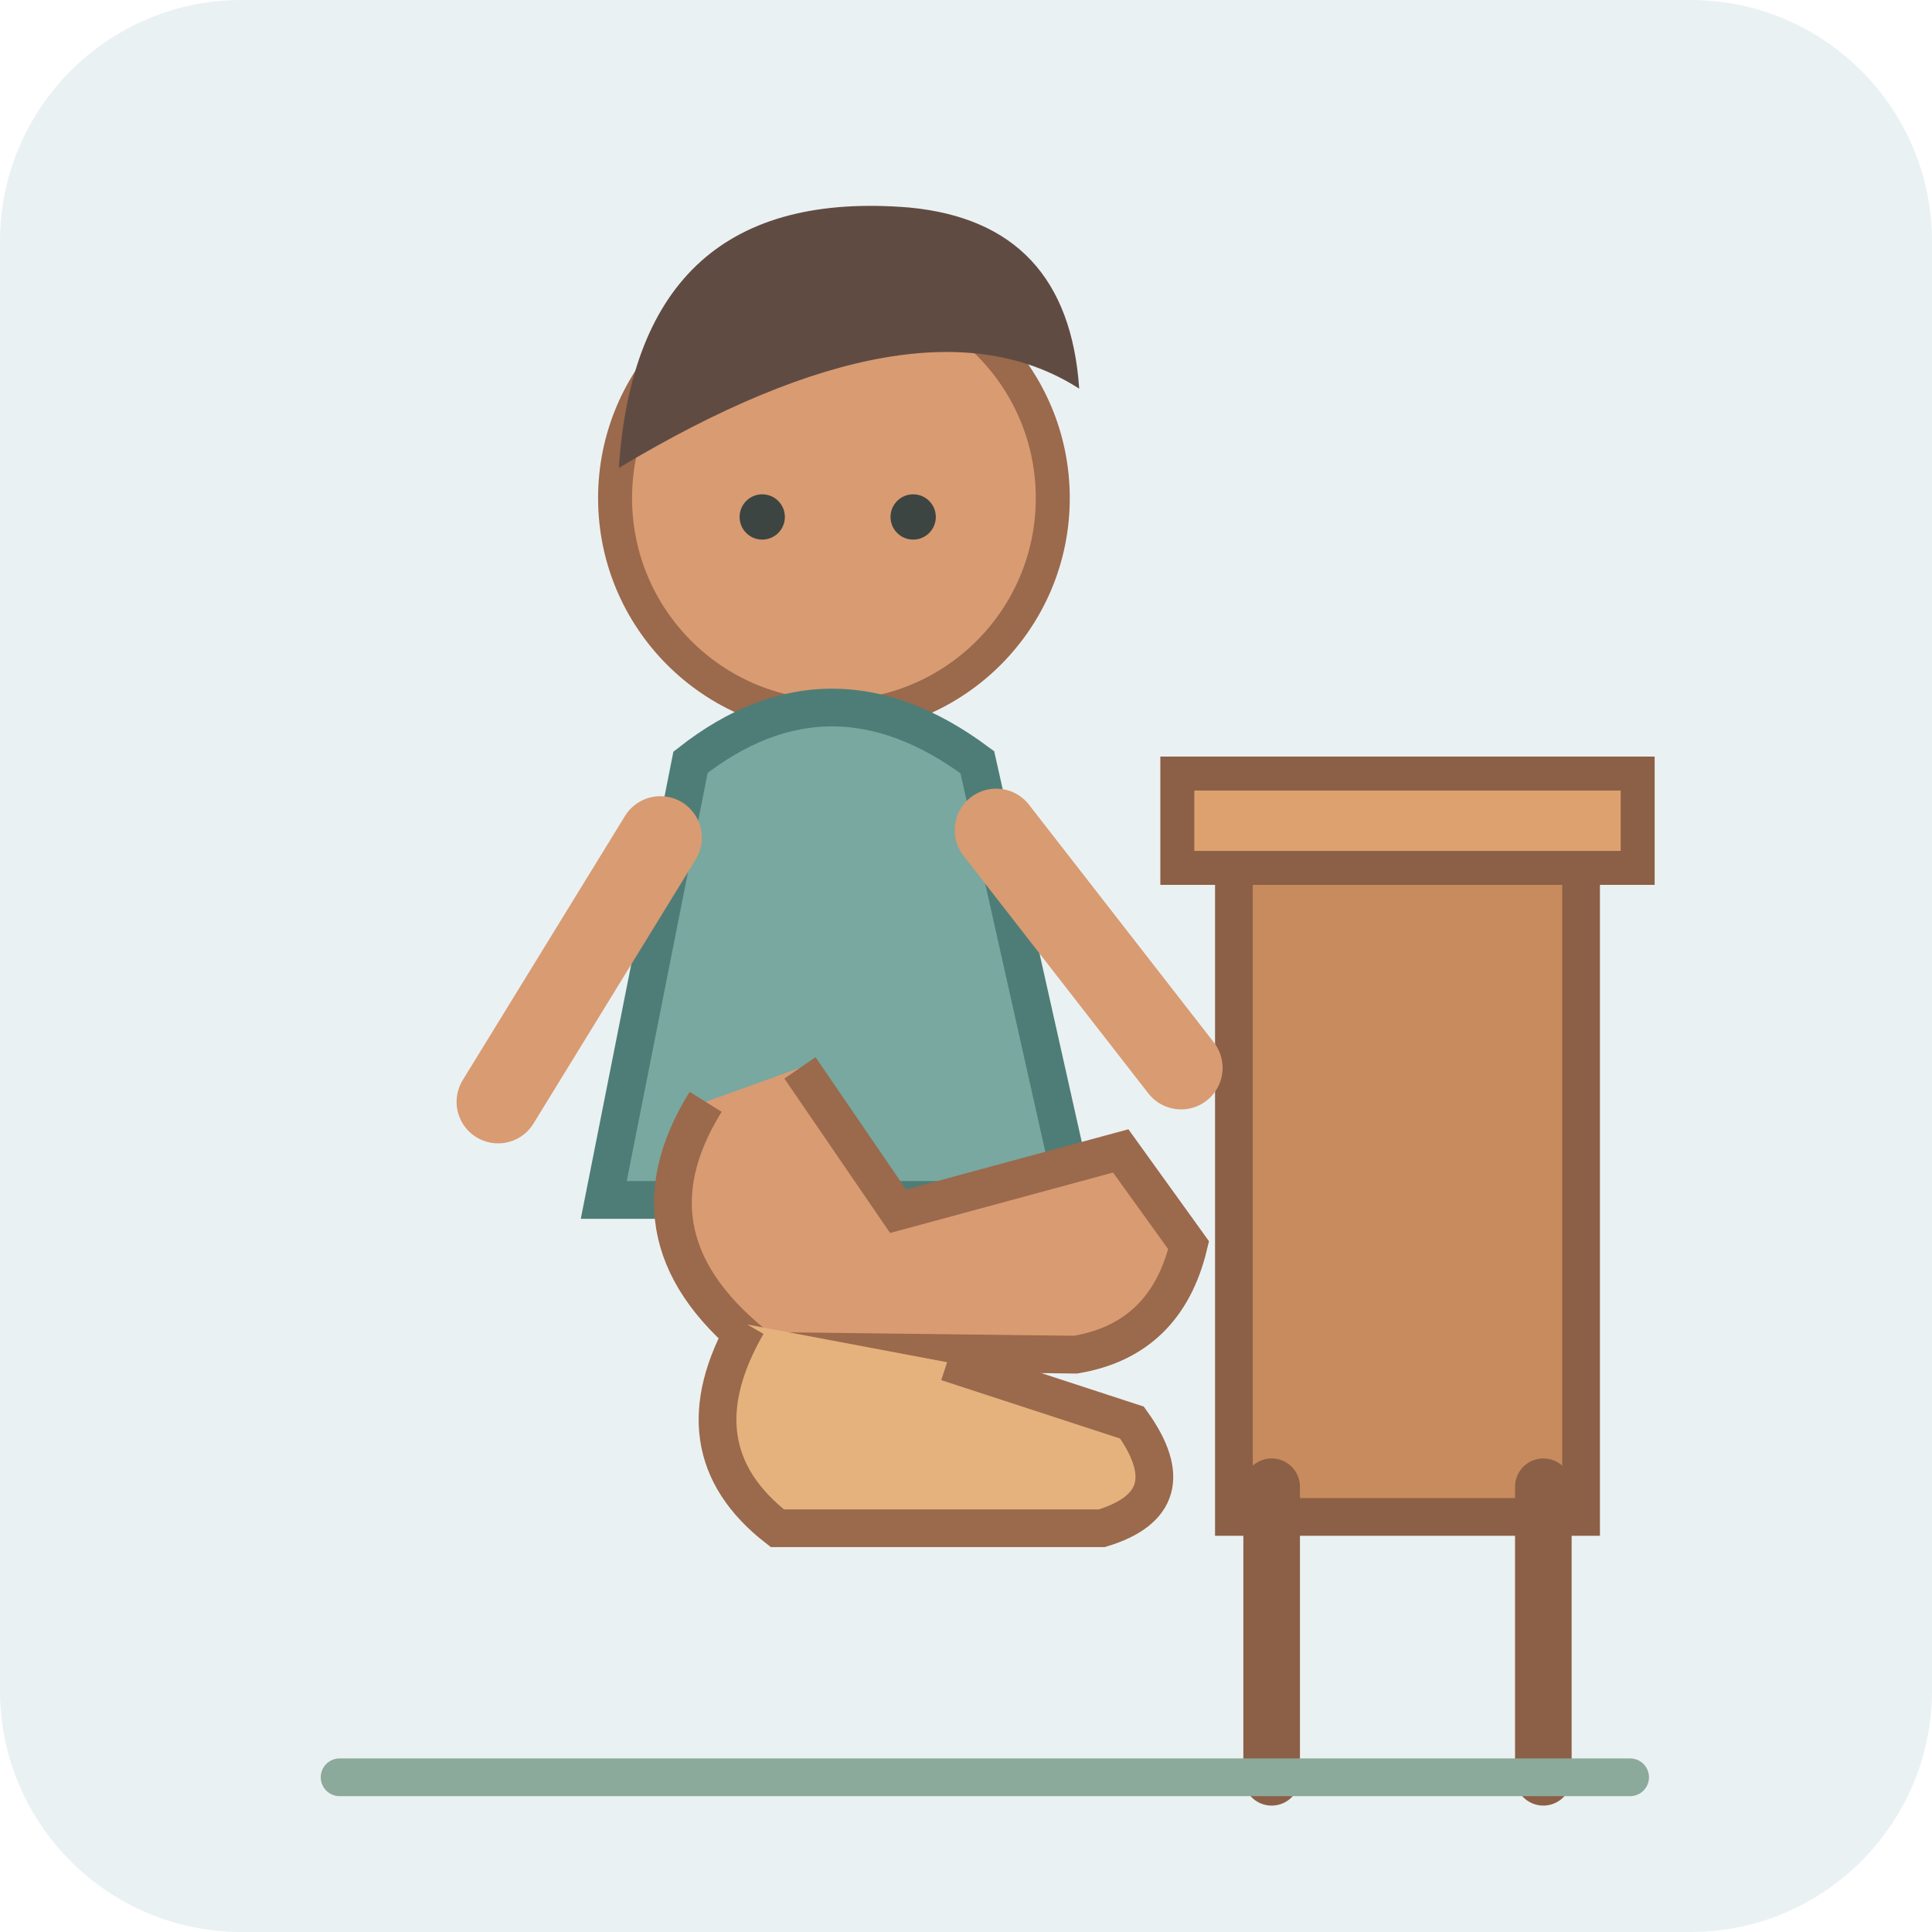
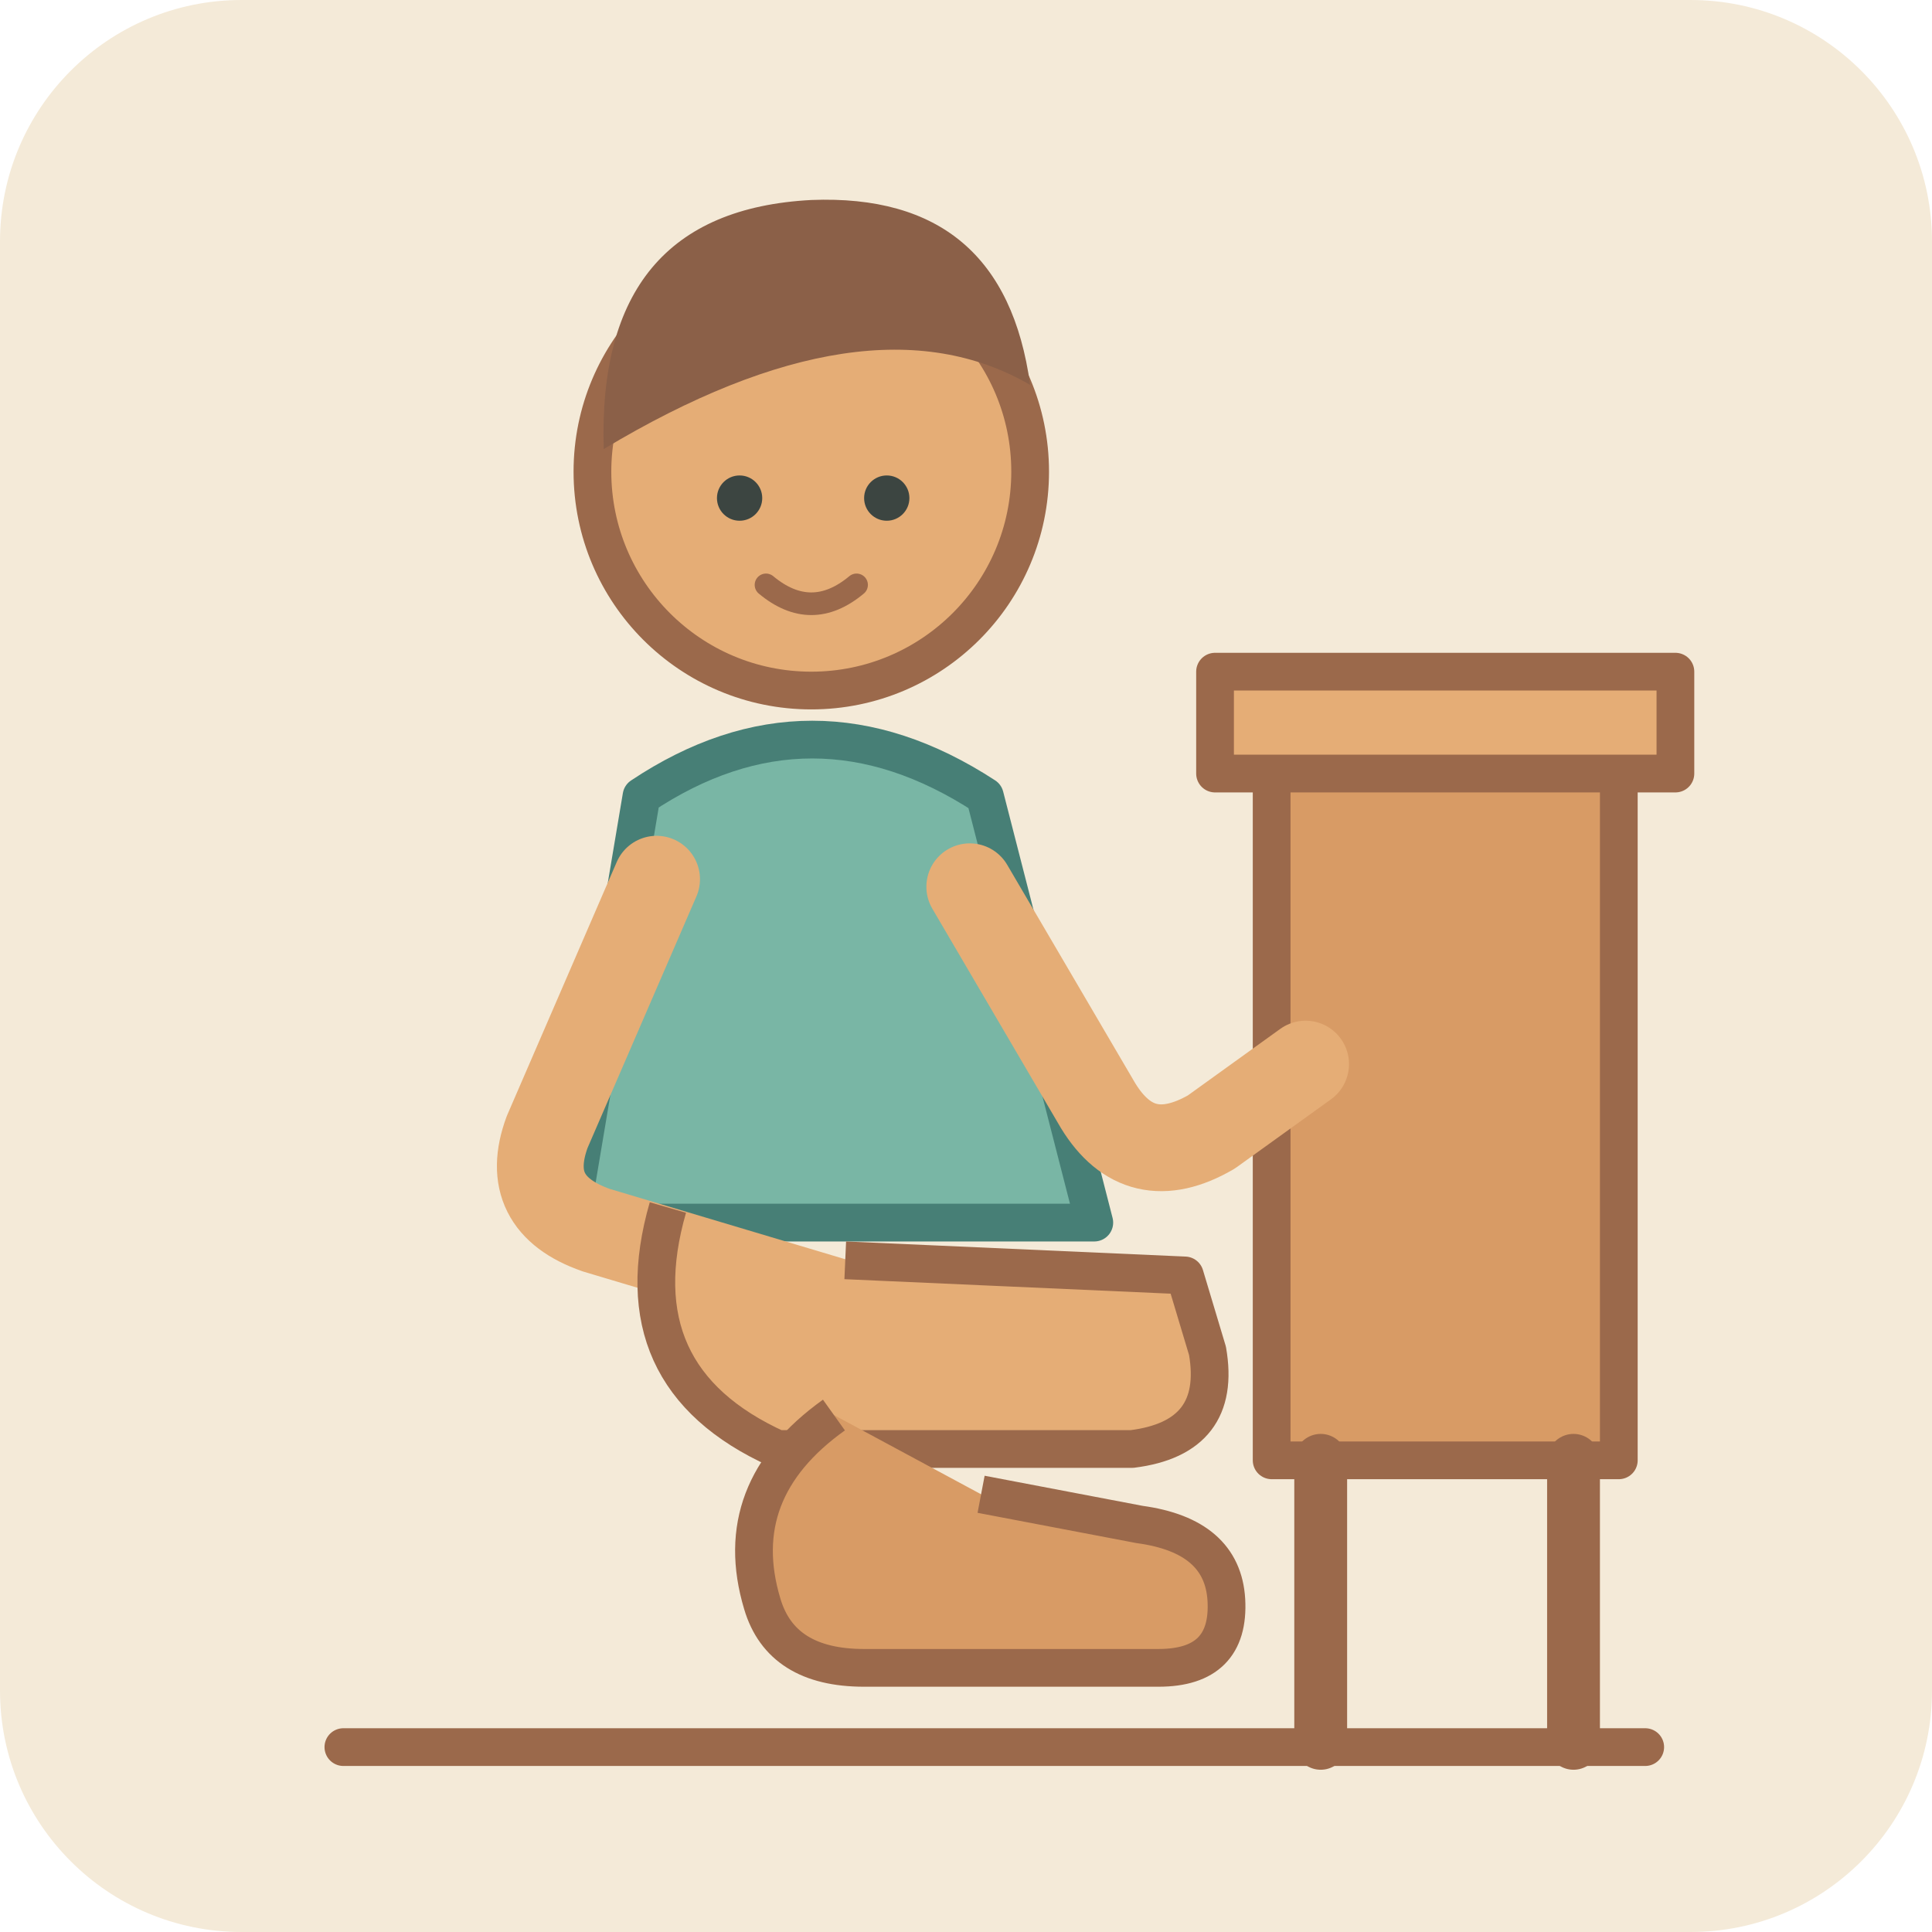
<svg xmlns="http://www.w3.org/2000/svg" viewBox="0 0 512 512">
-   <rect width="512" height="512" rx="64" fill="#eaf1f3" />
-   <path d="M327 216h92v186h-92z" fill="#c88b5e" stroke="#8c6046" stroke-width="10" />
-   <path d="M312 205h122v25H312z" fill="#dca16f" stroke="#8c6046" stroke-width="9" />
-   <path d="M337 394v77m72-77v77" stroke="#8c6046" stroke-width="15" stroke-linecap="round" />
-   <circle cx="221" cy="132" r="58" fill="#d99b72" stroke="#9b694b" stroke-width="9" />
-   <path d="M164 124q5-75 77-69 42 4 45 48-42-27-122 21" fill="#604b43" />
-   <circle cx="202" cy="137" r="6" fill="#3c4541" />
-   <circle cx="242" cy="137" r="6" fill="#3c4541" />
-   <path d="M183 202q37-29 76 0l26 116h-125z" fill="#78a8a0" stroke="#4e7d77" stroke-width="10" />
-   <path d="M187 292q-23 37 15 66l83 1q24-4 30-29l-18-25-59 16-26-38" fill="#d99b72" stroke="#9b694b" stroke-width="10" />
-   <path d="M198 351q-19 33 8 54h86q23-7 8-28l-49-16" fill="#e5b27d" stroke="#9b694b" stroke-width="10" />
-   <path d="M175 222 132 292m132-72 49 63" stroke="#d99b72" stroke-width="22" stroke-linecap="round" />
-   <path d="M90 471h342" stroke="#8caa9b" stroke-width="10" stroke-linecap="round" />
+   <rect width="512" height="512" rx="64" fill="#f4ead8" />
+   <path d="M337 185h92v202h-92z" fill="#d89b65" stroke="#9b694b" stroke-width="10" stroke-linejoin="round" />
+   <path d="M322 178h122v27H322z" fill="#e5ad76" stroke="#9b694b" stroke-width="10" stroke-linejoin="round" />
+   <path d="M350 387v75m67-75v75" fill="none" stroke="#9b694b" stroke-width="14" stroke-linecap="round" />
+   <circle cx="215" cy="125" r="58" fill="#e5ad76" stroke="#9b694b" stroke-width="10" />
+   <path d="M160 119q-2-63 55-66 51-2 58 49-43-25-113 17" fill="#8b6048" />
+   <circle cx="196" cy="132" r="6" fill="#3c4541" />
+   <circle cx="235" cy="132" r="6" fill="#3c4541" />
+   <path d="M203 155q12 10 24 0" fill="none" stroke="#9b694b" stroke-width="6" stroke-linecap="round" />
+   <path d="M170 211q45-30 91 0l29 113H151z" fill="#79b6a5" stroke="#477f76" stroke-width="10" stroke-linejoin="round" />
+   <path d="M174 233 145 300q-7 19 13 26l77 23" fill="none" stroke="#e5ad76" stroke-width="23" stroke-linecap="round" stroke-linejoin="round" />
+   <path d="M257 235 291 293q11 18 30 7l25-18" fill="none" stroke="#e5ad76" stroke-width="23" stroke-linecap="round" stroke-linejoin="round" />
+   <path d="M177 320q-13 45 29 64l94 0q24-3 20-26l-6-20-90-4" fill="#e5ad76" stroke="#9b694b" stroke-width="10" stroke-linejoin="round" />
+   <path d="M221 375q-28 20-19 50 5 17 27 17h78q19 0 18-18-1-17-23-20l-42-8" fill="#d89b65" stroke="#9b694b" stroke-width="10" stroke-linejoin="round" />
+   <path d="M91 463h345" fill="none" stroke="#9b694b" stroke-width="10" stroke-linecap="round" />
</svg>
